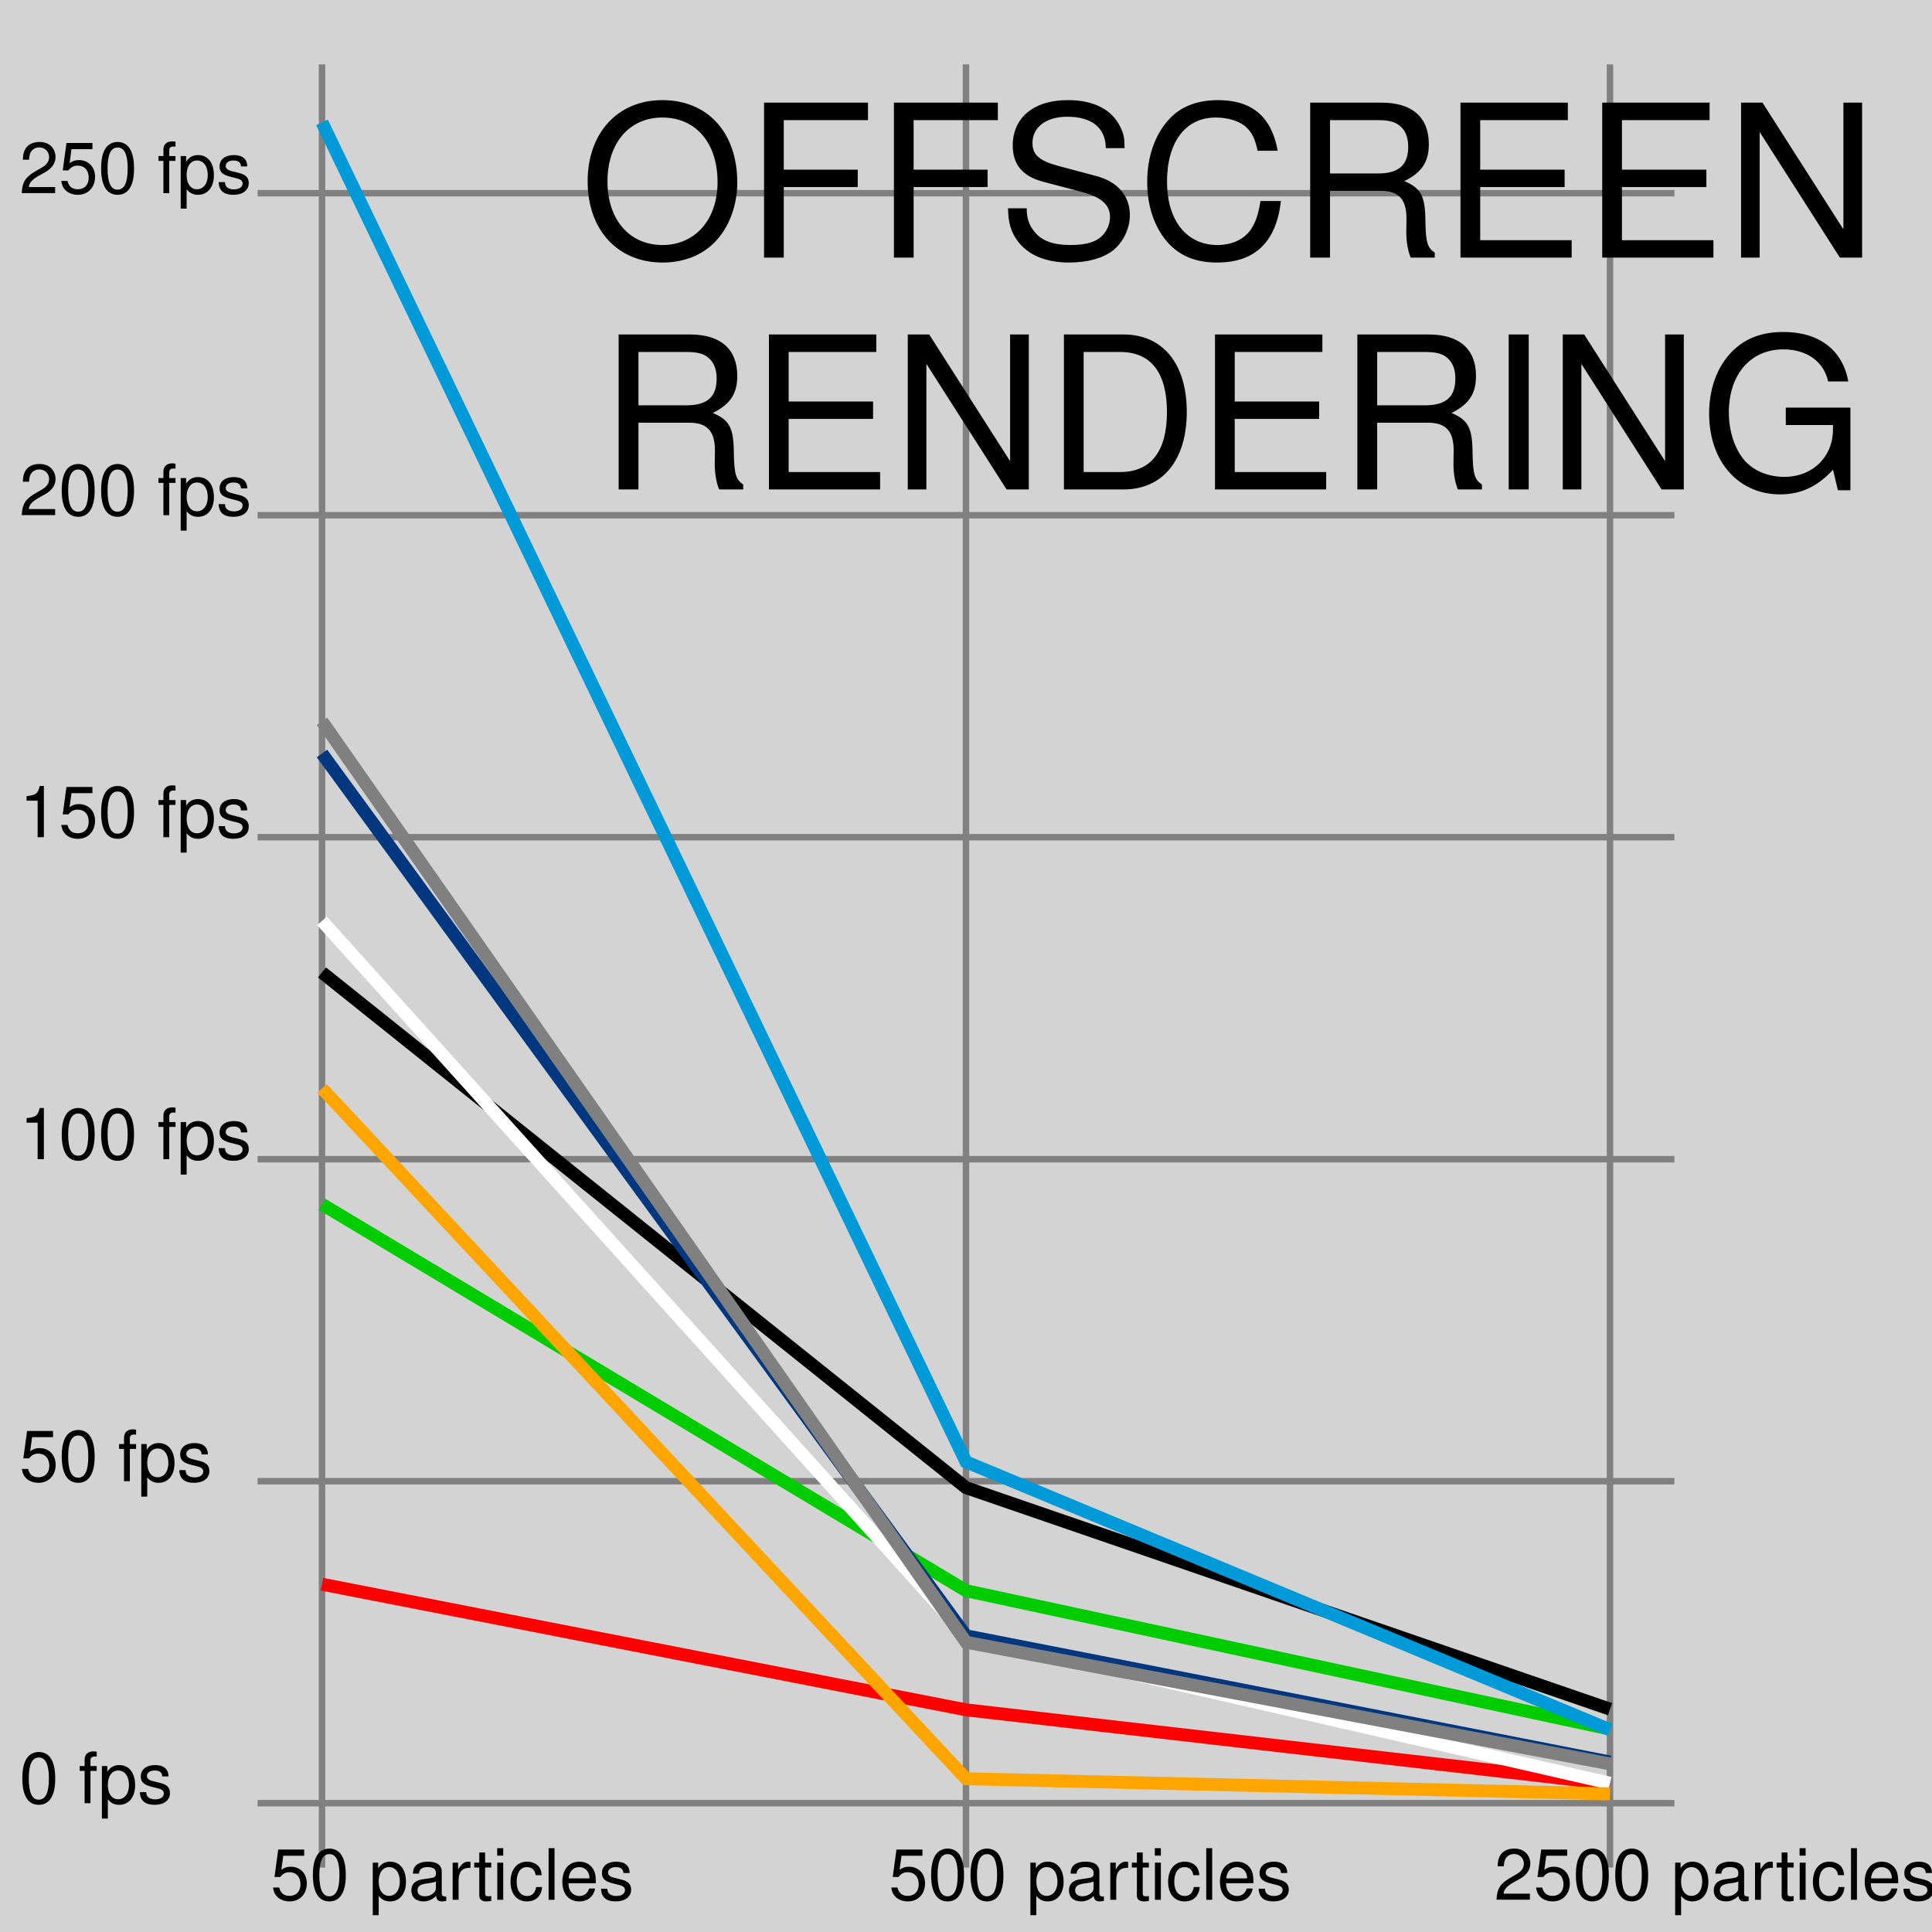
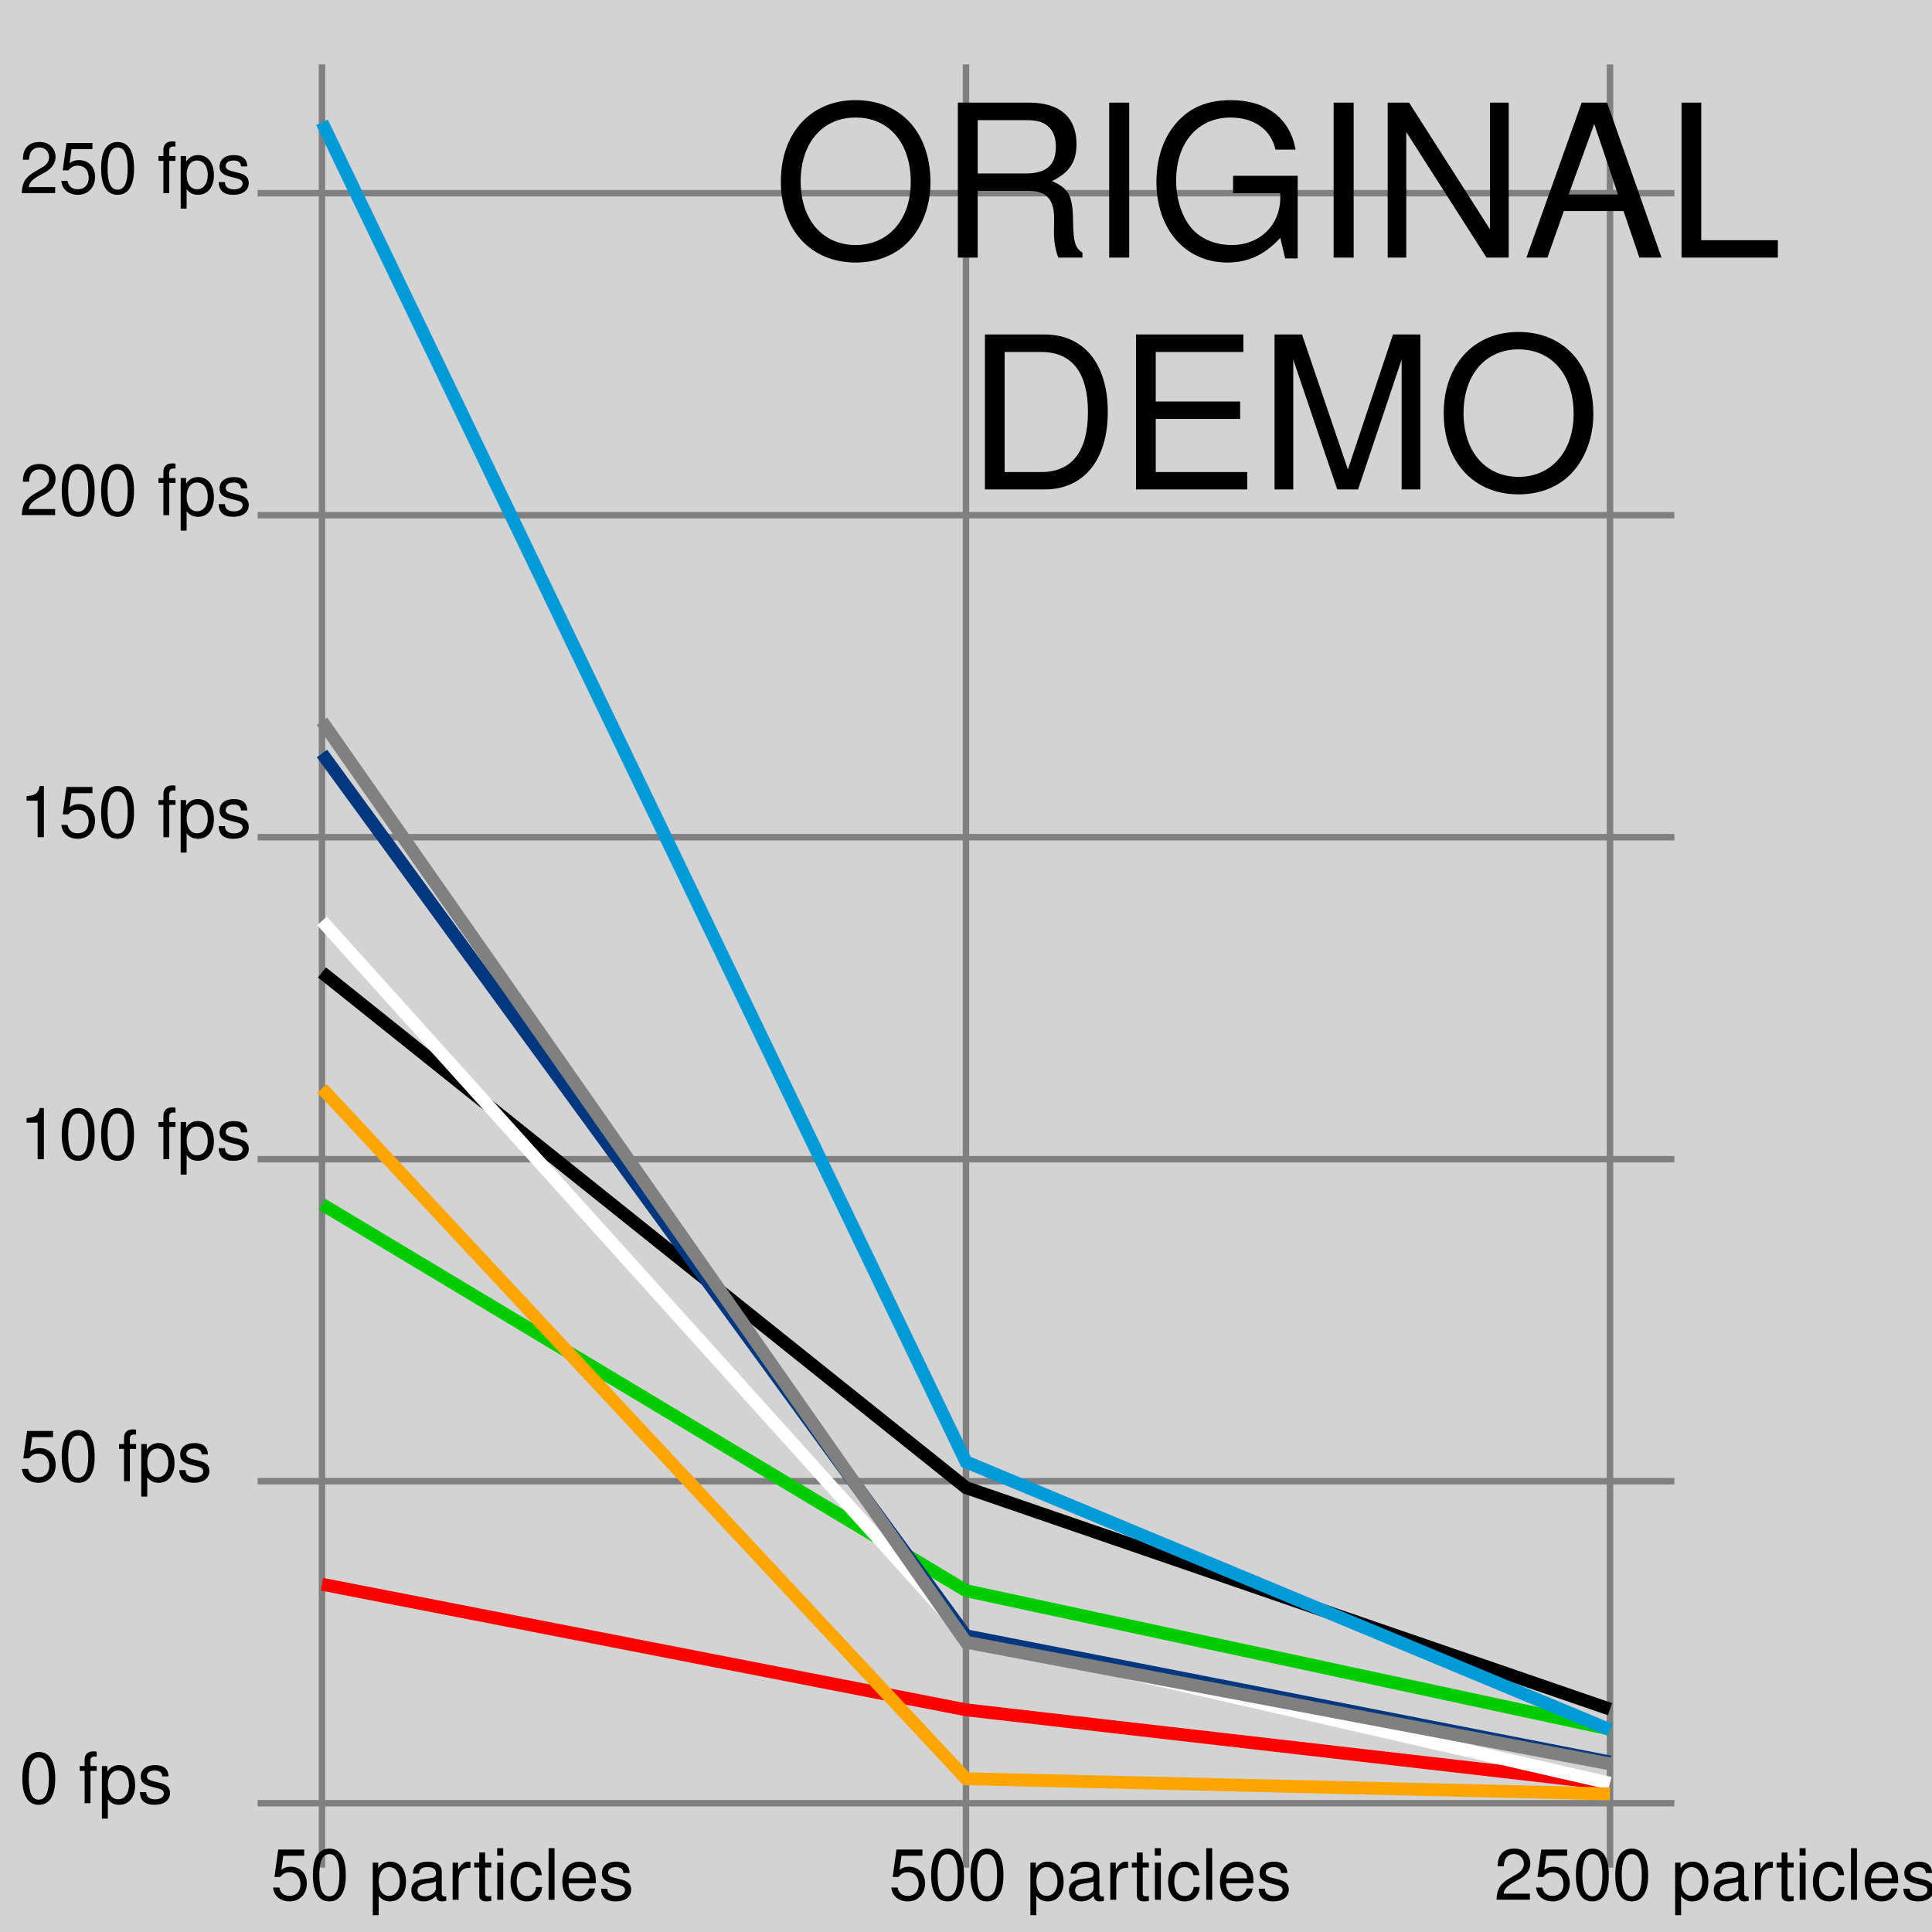
<svg xmlns="http://www.w3.org/2000/svg" width="300" height="300" font-family="Helvetica, sans-serif" font-size="11px">
  <rect width="300" height="300" fill="lightgray" />
  <line x1="50" x2="50" y1="10" y2="290" stroke="gray" stroke-width="1" />
  <line x1="150" x2="150" y1="10" y2="290" stroke="gray" stroke-width="1" />
  <line x1="250" x2="250" y1="10" y2="290" stroke="gray" stroke-width="1" />
  <text x="42" y="295">50 particles</text>
  <text x="138" y="295">500 particles</text>
  <text x="232" y="295">2500 particles</text>
  <line x1="40" x2="260" y1="280" y2="280" stroke="gray" stroke-width="1" />
  <line x1="40" x2="260" y1="230" y2="230" stroke="gray" stroke-width="1" />
  <line x1="40" x2="260" y1="180" y2="180" stroke="gray" stroke-width="1" />
  <line x1="40" x2="260" y1="130" y2="130" stroke="gray" stroke-width="1" />
  <line x1="40" x2="260" y1="80" y2="80" stroke="gray" stroke-width="1" />
  <line x1="40" x2="260" y1="30" y2="30" stroke="gray" stroke-width="1" />
  <text x="3" y="280">0 fps</text>
  <text x="3" y="230">50 fps</text>
  <text x="3" y="180">100 fps</text>
  <text x="3" y="130">150 fps</text>
  <text x="3" y="80">200 fps</text>
  <text x="3" y="30">250 fps</text>
  <g transform="scale(1 -1) translate(0 -279)">
    <polyline stroke="black" fill="none" stroke-width="2" points="50,128 150,48 250,13.6" />
    <polyline stroke="red" fill="none" stroke-width="2" points="50,33 150,13.5 250,2" />
    <polyline stroke="#0c0" fill="none" stroke-width="2" points="50,92 150,32 250,10.5" />
    <polyline stroke="#009ad9" fill="none" stroke-width="2" points="50,260 150,52 250,10.4" />
    <polyline stroke="#fff" fill="none" stroke-width="2" points="50,136 150,25 250,2.1" />
    <polyline stroke="orange" fill="none" stroke-width="2" points="50,110 150,2.8 250,0.45" />
    <polyline stroke="#00377f" fill="none" stroke-width="2" points="50,162 150,25 250,5.4" />
    <polyline stroke="gray" fill="none" stroke-width="2" points="50,167 150,24 250,5.1" />
  </g>
-   <text x="90" y="40" font-size="33px">OFFSCREEN</text>
-   <text x="93" y="76" font-size="33px">RENDERING</text>
+   <text x="120" y="40" font-size="33px">ORIGINAL</text>
+   <text x="150" y="76" font-size="33px">DEMO</text>
</svg>
